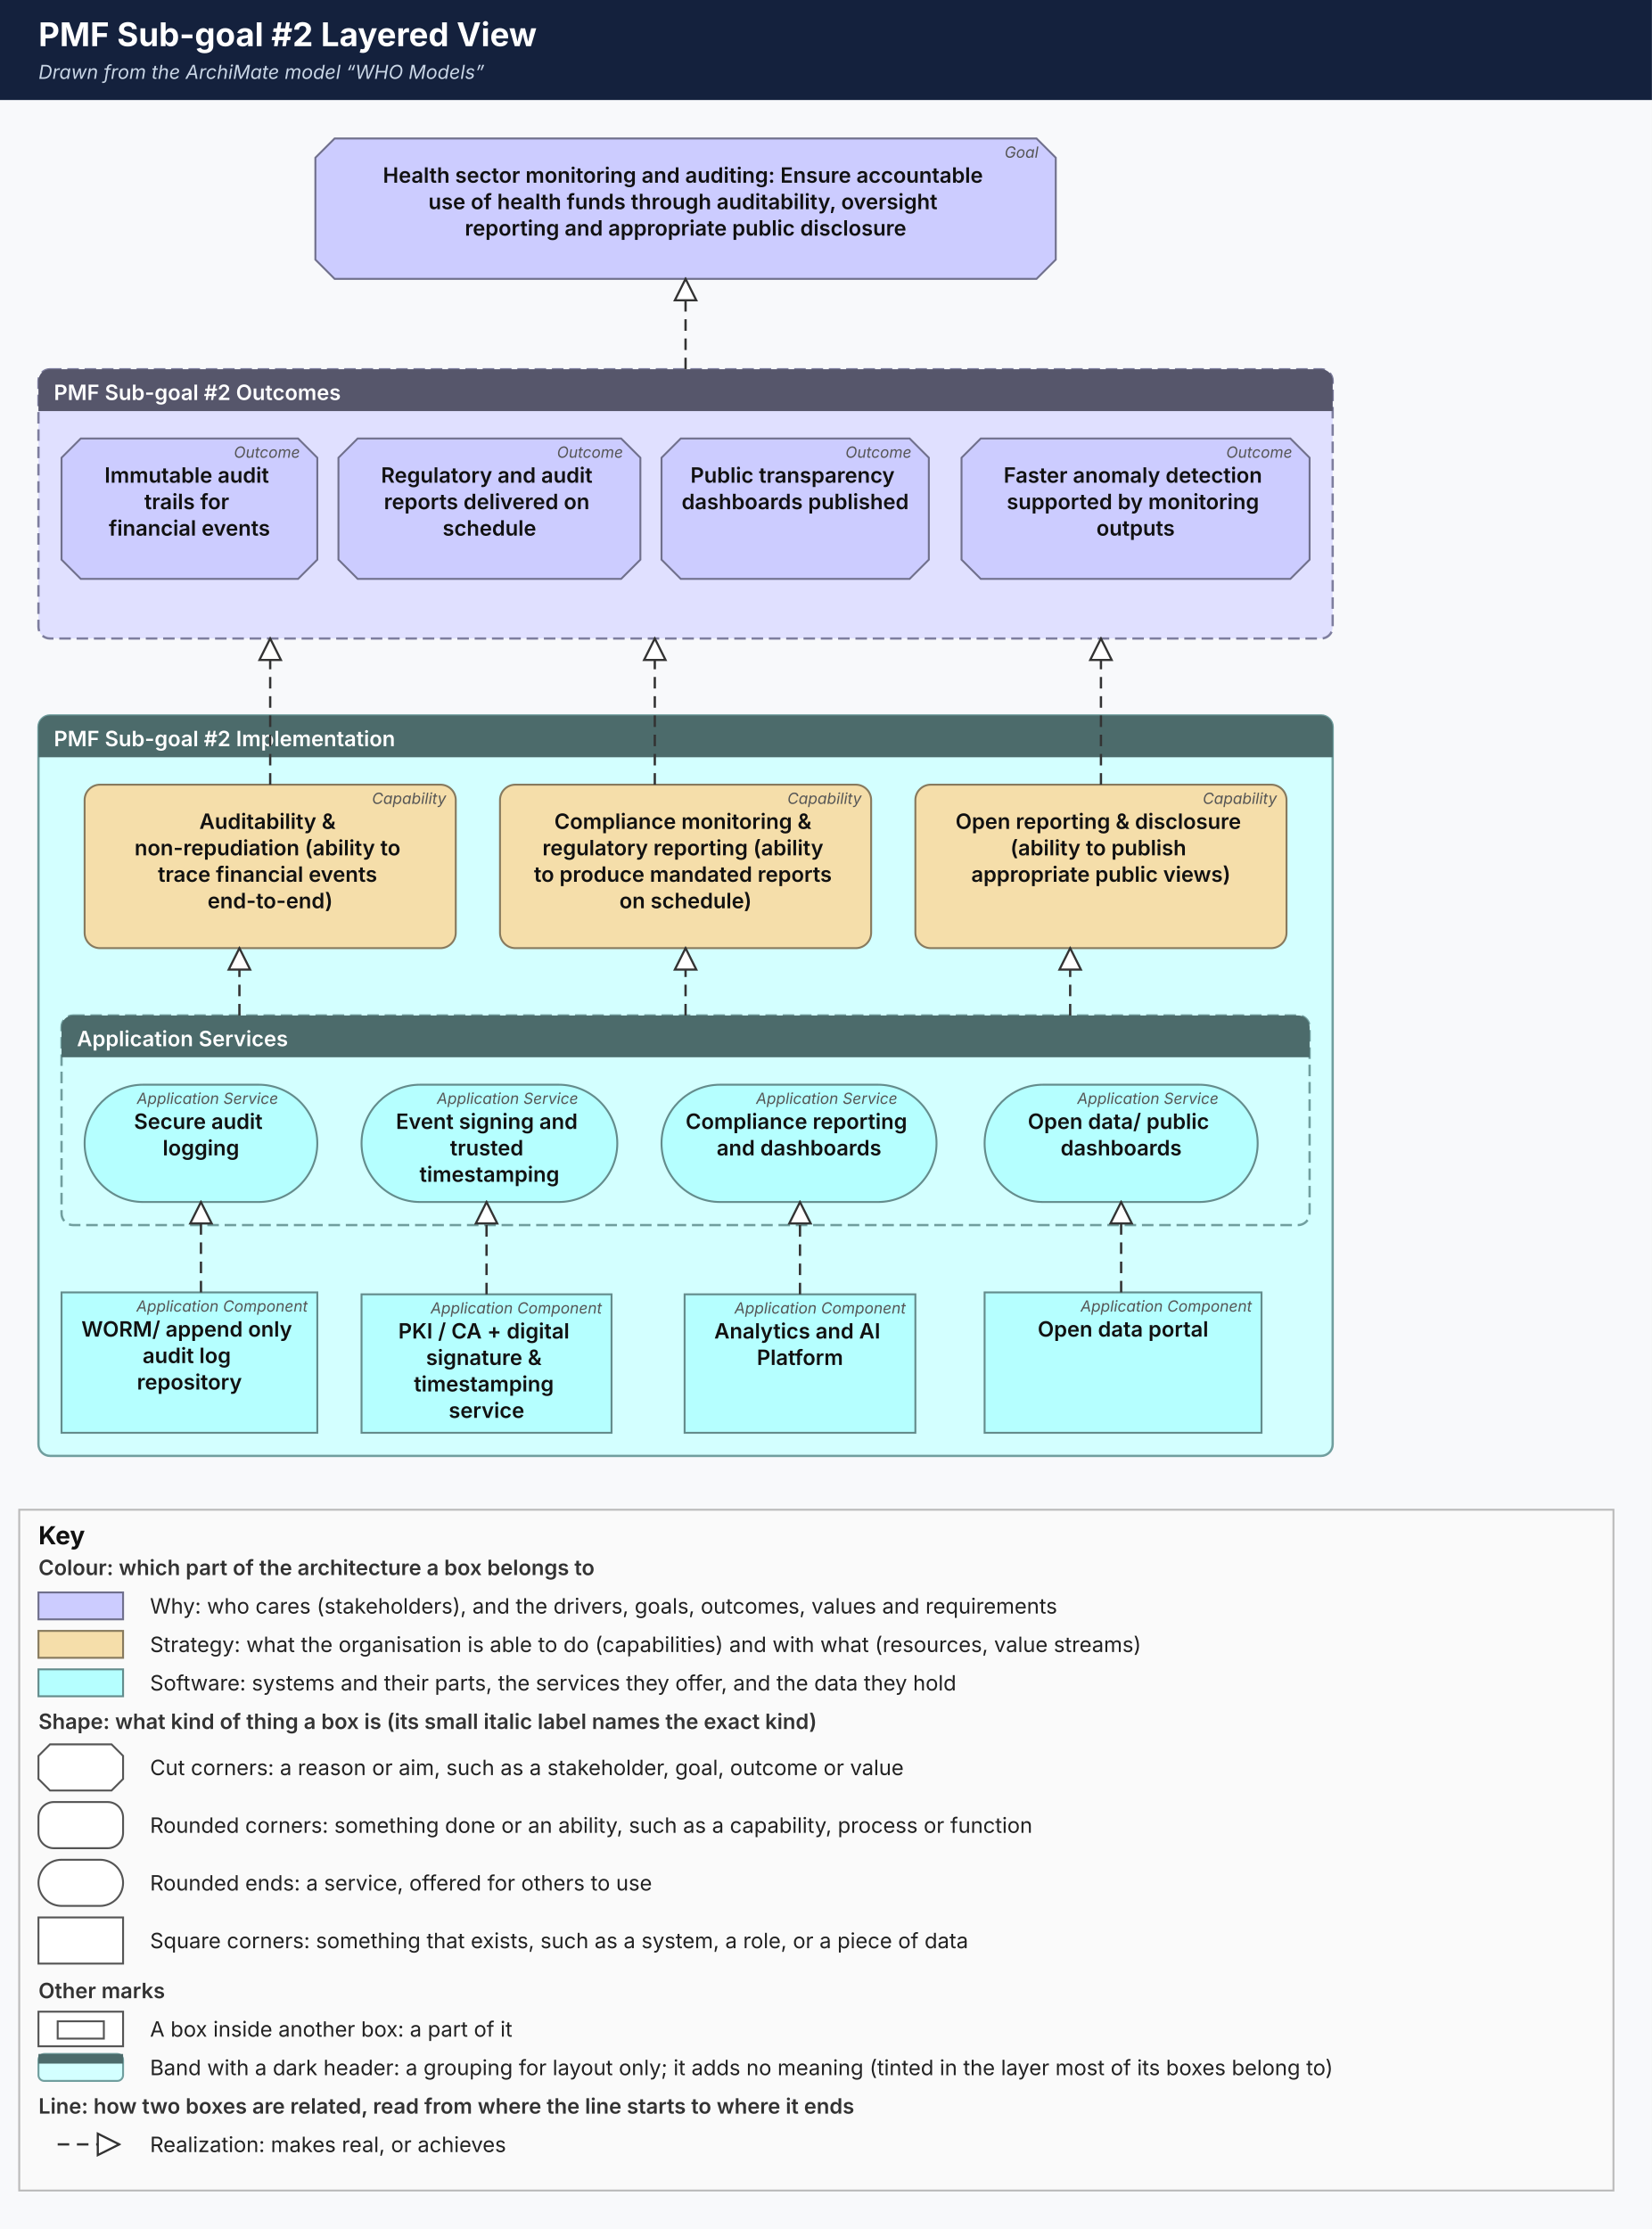
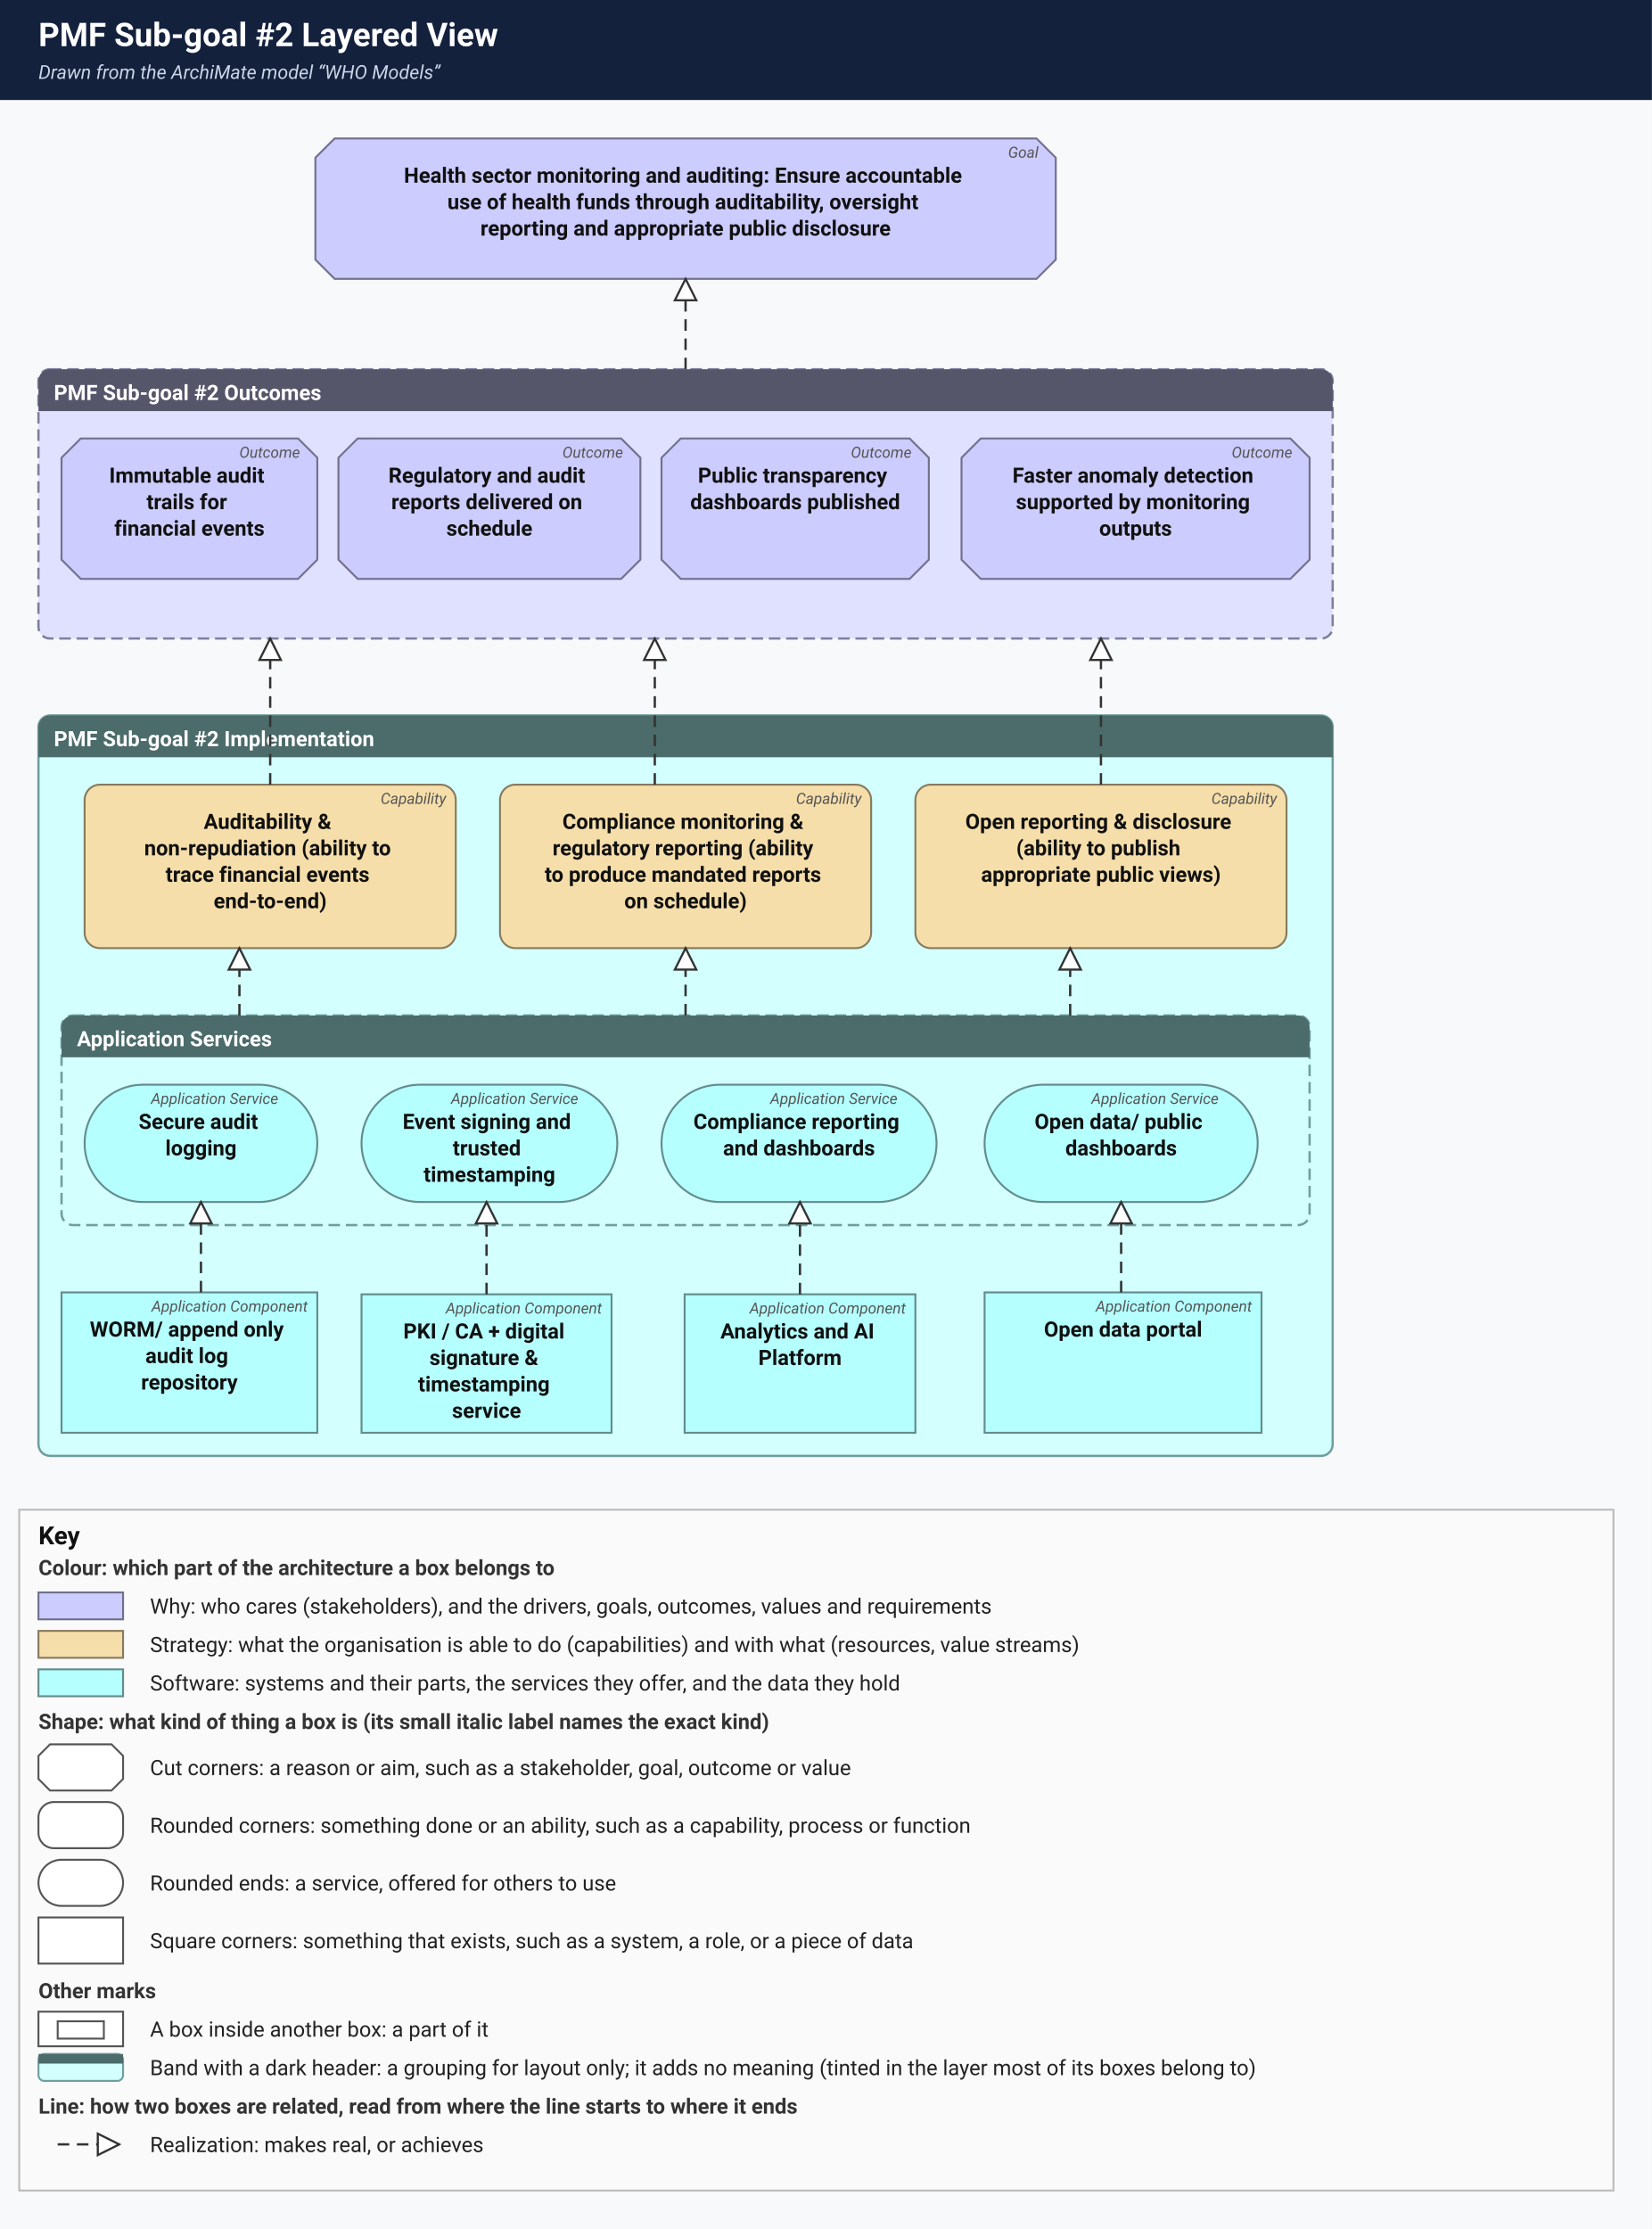
<svg xmlns="http://www.w3.org/2000/svg" viewBox="62 -14 859 1159" width="859" height="1159" role="img" aria-labelledby="av-title">
  <style>
- .av-name{font:600 11px Inter, "Segoe UI", system-ui, -apple-system, Helvetica, Arial, sans-serif;fill:#111}
- .av-type{font:italic 8px Inter, "Segoe UI", system-ui, -apple-system, Helvetica, Arial, sans-serif;fill:#555}
- .av-group{font:600 11px Inter, "Segoe UI", system-ui, -apple-system, Helvetica, Arial, sans-serif;fill:#333}
- .av-note{font:10px Inter, "Segoe UI", system-ui, -apple-system, Helvetica, Arial, sans-serif;fill:#222}
- .av-key{font:11px Inter, "Segoe UI", system-ui, -apple-system, Helvetica, Arial, sans-serif;fill:#222}
- .av-keyh{font:600 11px Inter, "Segoe UI", system-ui, -apple-system, Helvetica, Arial, sans-serif;fill:#333}
- .av-keyt{font:700 13px Inter, "Segoe UI", system-ui, -apple-system, Helvetica, Arial, sans-serif;fill:#111}
- .av-rel{font:9px Inter, "Segoe UI", system-ui, -apple-system, Helvetica, Arial, sans-serif;fill:#333;paint-order:stroke;stroke:#fff;stroke-width:3px}
+ .av-name{font:600 11px system-ui, -apple-system, "Segoe UI", Roboto, "Helvetica Neue", Arial, "Noto Sans", sans-serif;fill:#111}
+ .av-type{font:italic 8px system-ui, -apple-system, "Segoe UI", Roboto, "Helvetica Neue", Arial, "Noto Sans", sans-serif;fill:#555}
+ .av-group{font:600 11px system-ui, -apple-system, "Segoe UI", Roboto, "Helvetica Neue", Arial, "Noto Sans", sans-serif;fill:#333}
+ .av-note{font:10px system-ui, -apple-system, "Segoe UI", Roboto, "Helvetica Neue", Arial, "Noto Sans", sans-serif;fill:#222}
+ .av-key{font:11px system-ui, -apple-system, "Segoe UI", Roboto, "Helvetica Neue", Arial, "Noto Sans", sans-serif;fill:#222}
+ .av-keyh{font:600 11px system-ui, -apple-system, "Segoe UI", Roboto, "Helvetica Neue", Arial, "Noto Sans", sans-serif;fill:#333}
+ .av-keyt{font:700 13px system-ui, -apple-system, "Segoe UI", Roboto, "Helvetica Neue", Arial, "Noto Sans", sans-serif;fill:#111}
+ .av-rel{font:9px system-ui, -apple-system, "Segoe UI", Roboto, "Helvetica Neue", Arial, "Noto Sans", sans-serif;fill:#333;paint-order:stroke;stroke:#fff;stroke-width:3px}
a:hover rect,a:hover polygon,a:focus rect,a:focus polygon{stroke:#06c;stroke-width:2.5}
</style>
  <defs>
    <marker id="arrow-open" viewBox="0 0 12 12" refX="11" refY="6" markerWidth="11" markerHeight="11" orient="auto-start-reverse" markerUnits="userSpaceOnUse">
      <path d="M1 1 L11 6 L1 11" fill="none" stroke="#333" stroke-width="1.3" />
    </marker>
    <marker id="arrow-filled" viewBox="0 0 12 12" refX="11" refY="6" markerWidth="11" markerHeight="11" orient="auto-start-reverse" markerUnits="userSpaceOnUse">
      <path d="M1 1 L11 6 L1 11 Z" fill="#333" />
    </marker>
    <marker id="arrow-small" viewBox="0 0 10 10" refX="9" refY="5" markerWidth="8" markerHeight="8" orient="auto-start-reverse" markerUnits="userSpaceOnUse">
      <path d="M1 1 L9 5 L1 9" fill="none" stroke="#333" stroke-width="1.2" />
    </marker>
    <marker id="triangle-hollow" viewBox="0 0 14 14" refX="13" refY="7" markerWidth="13" markerHeight="13" orient="auto-start-reverse" markerUnits="userSpaceOnUse">
      <path d="M1 1 L13 7 L1 13 Z" fill="#fff" stroke="#333" stroke-width="1.2" />
    </marker>
    <marker id="diamond-filled" viewBox="0 0 16 10" refX="1" refY="5" markerWidth="16" markerHeight="10" orient="auto-start-reverse" markerUnits="userSpaceOnUse">
      <path d="M1 5 L8 1 L15 5 L8 9 Z" fill="#333" />
    </marker>
    <marker id="diamond-hollow" viewBox="0 0 16 10" refX="1" refY="5" markerWidth="16" markerHeight="10" orient="auto-start-reverse" markerUnits="userSpaceOnUse">
      <path d="M1 5 L8 1 L15 5 L8 9 Z" fill="#fff" stroke="#333" stroke-width="1.2" />
    </marker>
    <marker id="dot" viewBox="0 0 8 8" refX="4" refY="4" markerWidth="7" markerHeight="7" orient="auto" markerUnits="userSpaceOnUse">
      <circle cx="4" cy="4" r="3.2" fill="#333" />
    </marker>
    <pattern id="missing" width="8" height="8" patternUnits="userSpaceOnUse" patternTransform="rotate(45)">
      <rect width="8" height="8" fill="#fff" />
      <line x1="0" y1="0" x2="0" y2="8" stroke="#d33" stroke-width="2" />
    </pattern>
  </defs>
  <rect x="62" y="-14" width="859" height="1159" fill="#f8f9fb" />
  <rect x="62" y="-14" width="859" height="52" fill="#14213d" />
-   <text x="82" y="10" style="font:700 17px Inter, &quot;Segoe UI&quot;, system-ui, -apple-system, Helvetica, Arial, sans-serif;fill:#fff">PMF Sub-goal #2 Layered View</text>
-   <text x="82" y="27" style="font:italic 10px Inter, &quot;Segoe UI&quot;, system-ui, -apple-system, Helvetica, Arial, sans-serif;fill:#c9d6e6">Drawn from the ArchiMate model “WHO Models”</text>
+   <text x="82" y="10" style="font:700 17px system-ui, -apple-system, &quot;Segoe UI&quot;, Roboto, &quot;Helvetica Neue&quot;, Arial, &quot;Noto Sans&quot;, sans-serif;fill:#fff">PMF Sub-goal #2 Layered View</text>
+   <text x="82" y="27" style="font:italic 10px system-ui, -apple-system, &quot;Segoe UI&quot;, Roboto, &quot;Helvetica Neue&quot;, Arial, &quot;Noto Sans&quot;, sans-serif;fill:#c9d6e6">Drawn from the ArchiMate model “WHO Models”</text>
  <a href="../../../en/dpi-h-ra/archimate/0.2.0-draft.3/element/health-sector-monitoring-and-auditing-ensure-accountable-use/" target="_top">
    <polygon points="236,58 601,58 611,68 611,121 601,131 236,131 226,121 226,68" fill="#ccccff" stroke="#70708c" stroke-width="1" />
    <text class="av-type" x="602" y="68" text-anchor="end">Goal</text>
    <text class="av-name" x="418.5" y="81" text-anchor="middle">
      <tspan x="418.5" dy="0">Health sector monitoring and auditing: Ensure accountable</tspan>
      <tspan x="418.5" dy="13.75">use of health funds through auditability, oversight</tspan>
      <tspan x="418.5" dy="13.75">reporting and appropriate public disclosure</tspan>
    </text>
  </a>
  <a href="../../../en/dpi-h-ra/archimate/0.2.0-draft.3/element/pmf-sub-goal-2-outcomes/" target="_top">
    <rect x="82" y="178" width="673" height="140" rx="6" fill="#e0e0ff" stroke="#7e7e9e" stroke-width="1.2" stroke-dasharray="6 3" />
    <path d="M82 184 a6 6 0 0 1 6 -6 h661 a6 6 0 0 1 6 6 v15.75 h-673 z" fill="#56566b" />
    <text class="av-group" x="90" y="194" style="fill:#fff">PMF Sub-goal #2 Outcomes</text>
  </a>
  <a href="../../../en/dpi-h-ra/archimate/0.2.0-draft.3/element/immutable-audit-trails-for-financial-events/" target="_top">
    <polygon points="104,214 217,214 227,224 227,277 217,287 104,287 94,277 94,224" fill="#ccccff" stroke="#70708c" stroke-width="1" />
    <text class="av-type" x="218" y="224" text-anchor="end">Outcome</text>
    <text class="av-name" x="160.5" y="237" text-anchor="middle">
      <tspan x="160.5" dy="0">Immutable audit</tspan>
      <tspan x="160.5" dy="13.75">trails for</tspan>
      <tspan x="160.5" dy="13.75">financial events</tspan>
    </text>
  </a>
  <a href="../../../en/dpi-h-ra/archimate/0.2.0-draft.3/element/regulatory-and-audit-reports-delivered-on-schedule/" target="_top">
    <polygon points="248,214 385,214 395,224 395,277 385,287 248,287 238,277 238,224" fill="#ccccff" stroke="#70708c" stroke-width="1" />
    <text class="av-type" x="386" y="224" text-anchor="end">Outcome</text>
    <text class="av-name" x="316.5" y="237" text-anchor="middle">
      <tspan x="316.5" dy="0">Regulatory and audit</tspan>
      <tspan x="316.5" dy="13.75">reports delivered on</tspan>
      <tspan x="316.5" dy="13.75">schedule</tspan>
    </text>
  </a>
  <a href="../../../en/dpi-h-ra/archimate/0.2.0-draft.3/element/public-transparency-dashboards-published/" target="_top">
    <polygon points="416,214 535,214 545,224 545,277 535,287 416,287 406,277 406,224" fill="#ccccff" stroke="#70708c" stroke-width="1" />
    <text class="av-type" x="536" y="224" text-anchor="end">Outcome</text>
    <text class="av-name" x="475.5" y="237" text-anchor="middle">
      <tspan x="475.5" dy="0">Public transparency</tspan>
      <tspan x="475.5" dy="13.75">dashboards published</tspan>
    </text>
  </a>
  <a href="../../../en/dpi-h-ra/archimate/0.2.0-draft.3/element/faster-anomaly-detection-supported-by-monitoring-outputs/" target="_top">
    <polygon points="572,214 733,214 743,224 743,277 733,287 572,287 562,277 562,224" fill="#ccccff" stroke="#70708c" stroke-width="1" />
    <text class="av-type" x="734" y="224" text-anchor="end">Outcome</text>
    <text class="av-name" x="652.5" y="237" text-anchor="middle">
      <tspan x="652.5" dy="0">Faster anomaly detection</tspan>
      <tspan x="652.5" dy="13.75">supported by monitoring</tspan>
      <tspan x="652.5" dy="13.75">outputs</tspan>
    </text>
  </a>
  <g class="av-g">
    <rect x="82" y="358" width="673" height="385" rx="6" fill="#d3ffff" stroke="#709e9e" stroke-width="1.2" />
    <path d="M82 364 a6 6 0 0 1 6 -6 h661 a6 6 0 0 1 6 6 v15.75 h-673 z" fill="#4c6b6b" />
    <text class="av-group" x="90" y="374" style="fill:#fff">PMF Sub-goal #2 Implementation</text>
  </g>
  <a href="../../../en/dpi-h-ra/archimate/0.2.0-draft.3/element/auditability-non-repudiation-ability-to-trace-financial/" target="_top">
    <rect x="106" y="394" width="193" height="85" rx="8" fill="#f5deaa" stroke="#877a5e" stroke-width="1" />
    <text class="av-type" x="294" y="404" text-anchor="end">Capability</text>
    <text class="av-name" x="202.5" y="417" text-anchor="middle">
      <tspan x="202.5" dy="0">Auditability &amp;</tspan>
      <tspan x="202.5" dy="13.75">non-repudiation (ability to</tspan>
      <tspan x="202.5" dy="13.75">trace financial events</tspan>
      <tspan x="202.5" dy="13.75">end-to-end)</tspan>
    </text>
  </a>
  <a href="../../../en/dpi-h-ra/archimate/0.2.0-draft.3/element/compliance-monitoring-regulatory-reporting-ability-to/" target="_top">
    <rect x="322" y="394" width="193" height="85" rx="8" fill="#f5deaa" stroke="#877a5e" stroke-width="1" />
    <text class="av-type" x="510" y="404" text-anchor="end">Capability</text>
    <text class="av-name" x="418.5" y="417" text-anchor="middle">
      <tspan x="418.5" dy="0">Compliance monitoring &amp;</tspan>
      <tspan x="418.5" dy="13.75">regulatory reporting (ability</tspan>
      <tspan x="418.5" dy="13.75">to produce mandated reports</tspan>
      <tspan x="418.5" dy="13.75">on schedule)</tspan>
    </text>
  </a>
  <a href="../../../en/dpi-h-ra/archimate/0.2.0-draft.3/element/open-reporting-disclosure-ability-to-publish-appropriate/" target="_top">
    <rect x="538" y="394" width="193" height="85" rx="8" fill="#f5deaa" stroke="#877a5e" stroke-width="1" />
    <text class="av-type" x="726" y="404" text-anchor="end">Capability</text>
    <text class="av-name" x="634.5" y="417" text-anchor="middle">
      <tspan x="634.5" dy="0">Open reporting &amp; disclosure</tspan>
      <tspan x="634.5" dy="13.75">(ability to publish</tspan>
      <tspan x="634.5" dy="13.75">appropriate public views)</tspan>
    </text>
  </a>
  <a href="../../../en/dpi-h-ra/archimate/0.2.0-draft.3/element/application-service/" target="_top">
    <rect x="347" y="533" width="120" height="55" rx="27.5" fill="#b5ffff" stroke="#648c8c" stroke-width="1" />
    <text class="av-type" x="448.667" y="543" text-anchor="end">Application Service</text>
    <text class="av-name" x="407" y="556" text-anchor="middle">
      <tspan x="407" dy="0">Application</tspan>
      <tspan x="407" dy="13.75">Service</tspan>
    </text>
  </a>
  <a href="../../../en/dpi-h-ra/archimate/0.2.0-draft.3/element/application-services-f244/" target="_top">
    <rect x="94" y="514" width="649" height="109" rx="6" fill="#d3ffff" stroke="#709e9e" stroke-width="1.2" stroke-dasharray="6 3" />
    <path d="M94 520 a6 6 0 0 1 6 -6 h637 a6 6 0 0 1 6 6 v15.75 h-649 z" fill="#4c6b6b" />
    <text class="av-group" x="102" y="530" style="fill:#fff">Application Services</text>
  </a>
  <a href="../../../en/dpi-h-ra/archimate/0.2.0-draft.3/element/secure-audit-logging/" target="_top">
    <rect x="106" y="550" width="121" height="61" rx="30.5" fill="#b5ffff" stroke="#648c8c" stroke-width="1" />
    <text class="av-type" x="206.667" y="560" text-anchor="end">Application Service</text>
    <text class="av-name" x="166.5" y="573" text-anchor="middle">
      <tspan x="166.5" dy="0">Secure audit</tspan>
      <tspan x="166.5" dy="13.75">logging</tspan>
    </text>
  </a>
  <a href="../../../en/dpi-h-ra/archimate/0.2.0-draft.3/element/event-signing-and-trusted-timestamping/" target="_top">
    <rect x="250" y="550" width="133" height="61" rx="30.5" fill="#b5ffff" stroke="#648c8c" stroke-width="1" />
    <text class="av-type" x="362.667" y="560" text-anchor="end">Application Service</text>
    <text class="av-name" x="316.5" y="573" text-anchor="middle">
      <tspan x="316.5" dy="0">Event signing and</tspan>
      <tspan x="316.5" dy="13.75">trusted</tspan>
      <tspan x="316.5" dy="13.75">timestamping</tspan>
    </text>
  </a>
  <a href="../../../en/dpi-h-ra/archimate/0.2.0-draft.3/element/compliance-reporting-and-dashboards/" target="_top">
    <rect x="406" y="550" width="143" height="61" rx="30.5" fill="#b5ffff" stroke="#648c8c" stroke-width="1" />
    <text class="av-type" x="528.667" y="560" text-anchor="end">Application Service</text>
    <text class="av-name" x="477.5" y="573" text-anchor="middle">
      <tspan x="477.5" dy="0">Compliance reporting</tspan>
      <tspan x="477.5" dy="13.75">and dashboards</tspan>
    </text>
  </a>
  <a href="../../../en/dpi-h-ra/archimate/0.2.0-draft.3/element/open-data-public-dashboards/" target="_top">
    <rect x="574" y="550" width="142" height="61" rx="30.5" fill="#b5ffff" stroke="#648c8c" stroke-width="1" />
    <text class="av-type" x="695.667" y="560" text-anchor="end">Application Service</text>
    <text class="av-name" x="645" y="573" text-anchor="middle">
      <tspan x="645" dy="0">Open data/ public</tspan>
      <tspan x="645" dy="13.75">dashboards</tspan>
    </text>
  </a>
  <a href="../../../en/dpi-h-ra/archimate/0.2.0-draft.3/element/worm-append-only-audit-log-repository/" target="_top">
    <rect x="94" y="658" width="133" height="73" fill="#b5ffff" stroke="#648c8c" stroke-width="1" />
    <text class="av-type" x="222" y="668" text-anchor="end">Application Component</text>
    <text class="av-name" x="160.5" y="681" text-anchor="middle">
      <tspan x="160.5" dy="0">WORM/ append only</tspan>
      <tspan x="160.5" dy="13.75">audit log</tspan>
      <tspan x="160.5" dy="13.75">repository</tspan>
    </text>
  </a>
  <a href="../../../en/dpi-h-ra/archimate/0.2.0-draft.3/element/pki-ca-digital-signature-timestamping-service/" target="_top">
    <rect x="250" y="659" width="130" height="72" fill="#b5ffff" stroke="#648c8c" stroke-width="1" />
    <text class="av-type" x="375" y="669" text-anchor="end">Application Component</text>
    <text class="av-name" x="315" y="682" text-anchor="middle">
      <tspan x="315" dy="0">PKI / CA + digital</tspan>
      <tspan x="315" dy="13.75">signature &amp;</tspan>
      <tspan x="315" dy="13.75">timestamping</tspan>
      <tspan x="315" dy="13.75">service</tspan>
    </text>
  </a>
  <a href="../../../en/dpi-h-ra/archimate/0.2.0-draft.3/element/open-data-portal/" target="_top">
    <rect x="574" y="658" width="144" height="73" fill="#b5ffff" stroke="#648c8c" stroke-width="1" />
    <text class="av-type" x="713" y="668" text-anchor="end">Application Component</text>
    <text class="av-name" x="646" y="681" text-anchor="middle">
      <tspan x="646" dy="0">Open data portal</tspan>
    </text>
  </a>
  <a href="../../../en/dpi-h-ra/archimate/0.2.0-draft.3/element/analytics-and-ai-platform/" target="_top">
    <rect x="418" y="659" width="120" height="72" fill="#b5ffff" stroke="#648c8c" stroke-width="1" />
    <text class="av-type" x="533" y="669" text-anchor="end">Application Component</text>
    <text class="av-name" x="478" y="682" text-anchor="middle">
      <tspan x="478" dy="0">Analytics and AI</tspan>
      <tspan x="478" dy="13.75">Platform</tspan>
    </text>
  </a>
  <a href="../../../en/dpi-h-ra/archimate/0.2.0-draft.3/relationship/id-816c8ff7eb8947a2a01dea6dc67d3c77/" target="_top">
    <path d="M418.5 178 L418.5 131" fill="none" stroke="#333" stroke-width="1.2" stroke-dasharray="6 4" marker-end="url(#triangle-hollow)" />
    <path d="M418.5 178 L418.5 131" fill="none" stroke="transparent" stroke-width="8" />
  </a>
  <a href="../../../en/dpi-h-ra/archimate/0.2.0-draft.3/relationship/id-59ce066c2bc84195aa6bc5e2e05f06c6/" target="_top">
    <path d="M202.5 394 L202.5 318" fill="none" stroke="#333" stroke-width="1.2" stroke-dasharray="6 4" marker-end="url(#triangle-hollow)" />
    <path d="M202.5 394 L202.5 318" fill="none" stroke="transparent" stroke-width="8" />
  </a>
  <a href="../../../en/dpi-h-ra/archimate/0.2.0-draft.3/relationship/id-805f5f57cd834ace91846fe47af68ad0/" target="_top">
    <path d="M402.5 394 L402.5 318" fill="none" stroke="#333" stroke-width="1.2" stroke-dasharray="6 4" marker-end="url(#triangle-hollow)" />
    <path d="M402.5 394 L402.5 318" fill="none" stroke="transparent" stroke-width="8" />
  </a>
  <a href="../../../en/dpi-h-ra/archimate/0.2.0-draft.3/relationship/id-db2389ae5964454fa15d84f3708301e2/" target="_top">
    <path d="M634.5 394 L634.5 318" fill="none" stroke="#333" stroke-width="1.2" stroke-dasharray="6 4" marker-end="url(#triangle-hollow)" />
    <path d="M634.5 394 L634.5 318" fill="none" stroke="transparent" stroke-width="8" />
  </a>
  <a href="../../../en/dpi-h-ra/archimate/0.2.0-draft.3/relationship/id-b3c4d0d3d20345a4b17b5accdbff8c88/" target="_top">
    <path d="M186.5 514 L186.5 479" fill="none" stroke="#333" stroke-width="1.2" stroke-dasharray="6 4" marker-end="url(#triangle-hollow)" />
    <path d="M186.5 514 L186.5 479" fill="none" stroke="transparent" stroke-width="8" />
  </a>
  <a href="../../../en/dpi-h-ra/archimate/0.2.0-draft.3/relationship/id-481e8ab6e45b46ec8043ee61702fb95c/" target="_top">
    <path d="M418.5 514 L418.5 479" fill="none" stroke="#333" stroke-width="1.2" stroke-dasharray="6 4" marker-end="url(#triangle-hollow)" />
    <path d="M418.5 514 L418.5 479" fill="none" stroke="transparent" stroke-width="8" />
  </a>
  <a href="../../../en/dpi-h-ra/archimate/0.2.0-draft.3/relationship/id-5a8e89c44ff747e8b042bec2219774d3/" target="_top">
    <path d="M618.5 514 L618.5 479" fill="none" stroke="#333" stroke-width="1.2" stroke-dasharray="6 4" marker-end="url(#triangle-hollow)" />
    <path d="M618.5 514 L618.5 479" fill="none" stroke="transparent" stroke-width="8" />
  </a>
  <a href="../../../en/dpi-h-ra/archimate/0.2.0-draft.3/relationship/id-fe2242a181a5483195ade9e388939a0a/" target="_top">
    <path d="M166.5 658 L166.5 611" fill="none" stroke="#333" stroke-width="1.2" stroke-dasharray="6 4" marker-end="url(#triangle-hollow)" />
    <path d="M166.5 658 L166.5 611" fill="none" stroke="transparent" stroke-width="8" />
  </a>
  <a href="../../../en/dpi-h-ra/archimate/0.2.0-draft.3/relationship/id-19b745fcdaab4ca3871bf9411a723515/" target="_top">
    <path d="M315 659 L315 611" fill="none" stroke="#333" stroke-width="1.2" stroke-dasharray="6 4" marker-end="url(#triangle-hollow)" />
    <path d="M315 659 L315 611" fill="none" stroke="transparent" stroke-width="8" />
  </a>
  <a href="../../../en/dpi-h-ra/archimate/0.2.0-draft.3/relationship/id-430949d45ee84756b86d4cd513fbaf48/" target="_top">
    <path d="M645 658 L645 611" fill="none" stroke="#333" stroke-width="1.2" stroke-dasharray="6 4" marker-end="url(#triangle-hollow)" />
    <path d="M645 658 L645 611" fill="none" stroke="transparent" stroke-width="8" />
  </a>
  <a href="../../../en/dpi-h-ra/archimate/0.2.0-draft.3/relationship/id-ee53acb80e7544229b264ff147322bf7/" target="_top">
    <path d="M478 659 L478 611" fill="none" stroke="#333" stroke-width="1.2" stroke-dasharray="6 4" marker-end="url(#triangle-hollow)" />
    <path d="M478 659 L478 611" fill="none" stroke="transparent" stroke-width="8" />
  </a>
  <g class="av-legend">
    <rect x="72" y="771" width="829" height="354" fill="#fafafa" stroke="#bbb" />
    <text class="av-keyt" x="82" y="789">Key</text>
    <text class="av-keyh" x="82" y="805">Colour: which part of the architecture a box belongs to</text>
    <rect x="82" y="814" width="44" height="14" fill="#ccccff" stroke="#70708c" />
    <text class="av-key" x="140" y="825">Why: who cares (stakeholders), and the drivers, goals, outcomes, values and requirements</text>
    <rect x="82" y="834" width="44" height="14" fill="#f5deaa" stroke="#877a5e" />
    <text class="av-key" x="140" y="845">Strategy: what the organisation is able to do (capabilities) and with what (resources, value streams)</text>
    <rect x="82" y="854" width="44" height="14" fill="#b5ffff" stroke="#648c8c" />
    <text class="av-key" x="140" y="865">Software: systems and their parts, the services they offer, and the data they hold</text>
    <text class="av-keyh" x="82" y="885">Shape: what kind of thing a box is (its small italic label names the exact kind)</text>
    <polygon points="88,893 120,893 126,899 126,911 120,917 88,917 82,911 82,899" fill="#fff" stroke="#555" />
    <text class="av-key" x="140" y="909">Cut corners: a reason or aim, such as a stakeholder, goal, outcome or value</text>
    <rect x="82" y="923" width="44" height="24" rx="8" fill="#fff" stroke="#555" />
    <text class="av-key" x="140" y="939">Rounded corners: something done or an ability, such as a capability, process or function</text>
    <rect x="82" y="953" width="44" height="24" rx="12" fill="#fff" stroke="#555" />
    <text class="av-key" x="140" y="969">Rounded ends: a service, offered for others to use</text>
    <rect x="82" y="983" width="44" height="24" fill="#fff" stroke="#555" />
    <text class="av-key" x="140" y="999">Square corners: something that exists, such as a system, a role, or a piece of data</text>
    <text class="av-keyh" x="82" y="1025">Other marks</text>
    <rect x="82" y="1032" width="44" height="18" fill="#fff" stroke="#555" />
    <rect x="92" y="1037" width="24" height="9" fill="#fff" stroke="#555" />
    <text class="av-key" x="140" y="1045">A box inside another box: a part of it</text>
    <rect x="82" y="1054" width="44" height="14" rx="3" fill="#d3ffff" stroke="#709e9e" />
    <rect x="82" y="1054" width="44" height="5" fill="#4c6b6b" />
    <text class="av-key" x="140" y="1065">Band with a dark header: a grouping for layout only; it adds no meaning (tinted in the layer most of its boxes belong to)</text>
    <text class="av-keyh" x="82" y="1085">Line: how two boxes are related, read from where the line starts to where it ends</text>
    <path d="M92 1101 L124 1101" fill="none" stroke="#333" stroke-width="1.2" stroke-dasharray="6 4" marker-end="url(#triangle-hollow)" />
    <text class="av-key" x="140" y="1105">Realization: makes real, or achieves</text>
  </g>
</svg>
